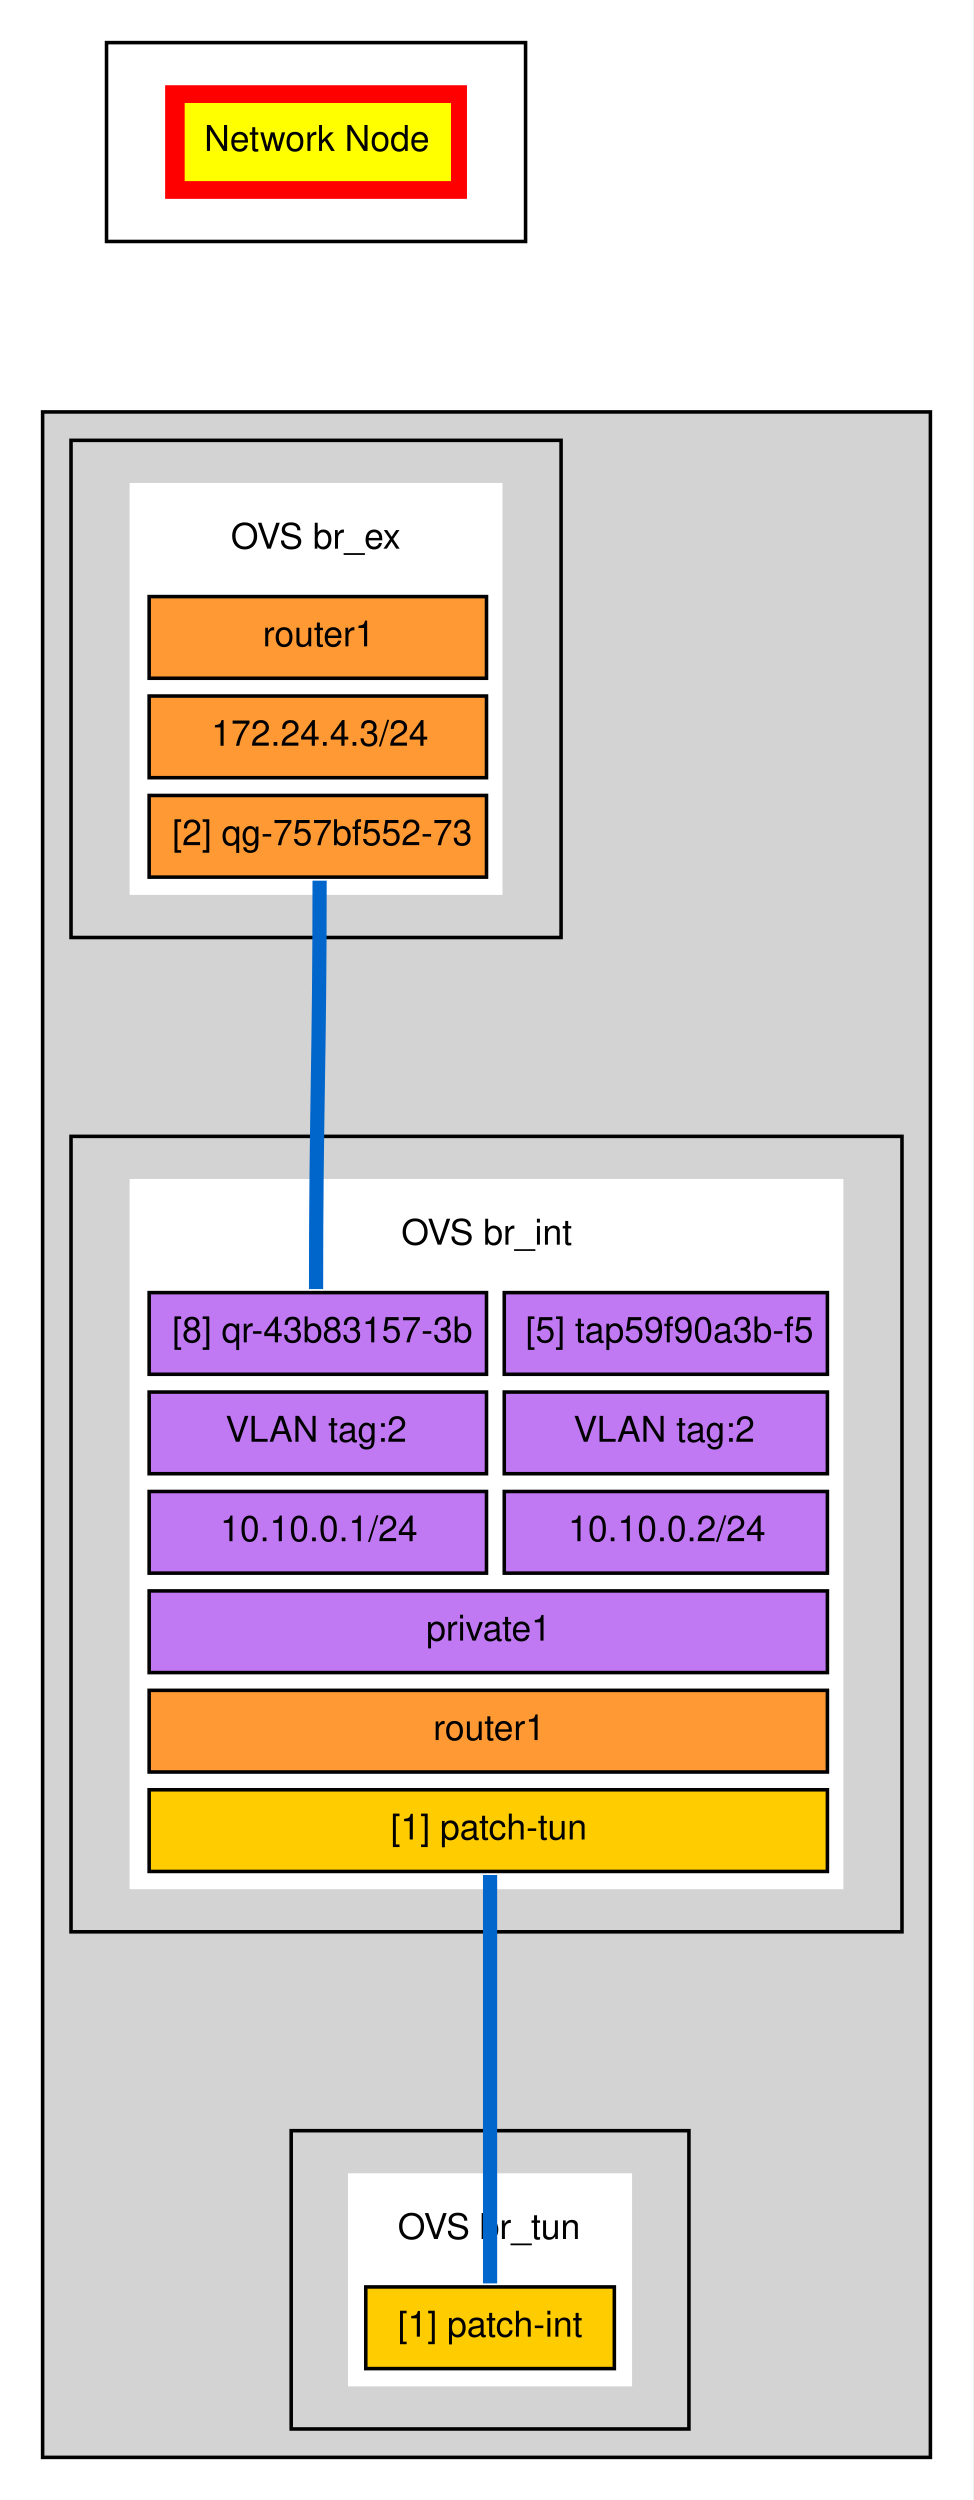
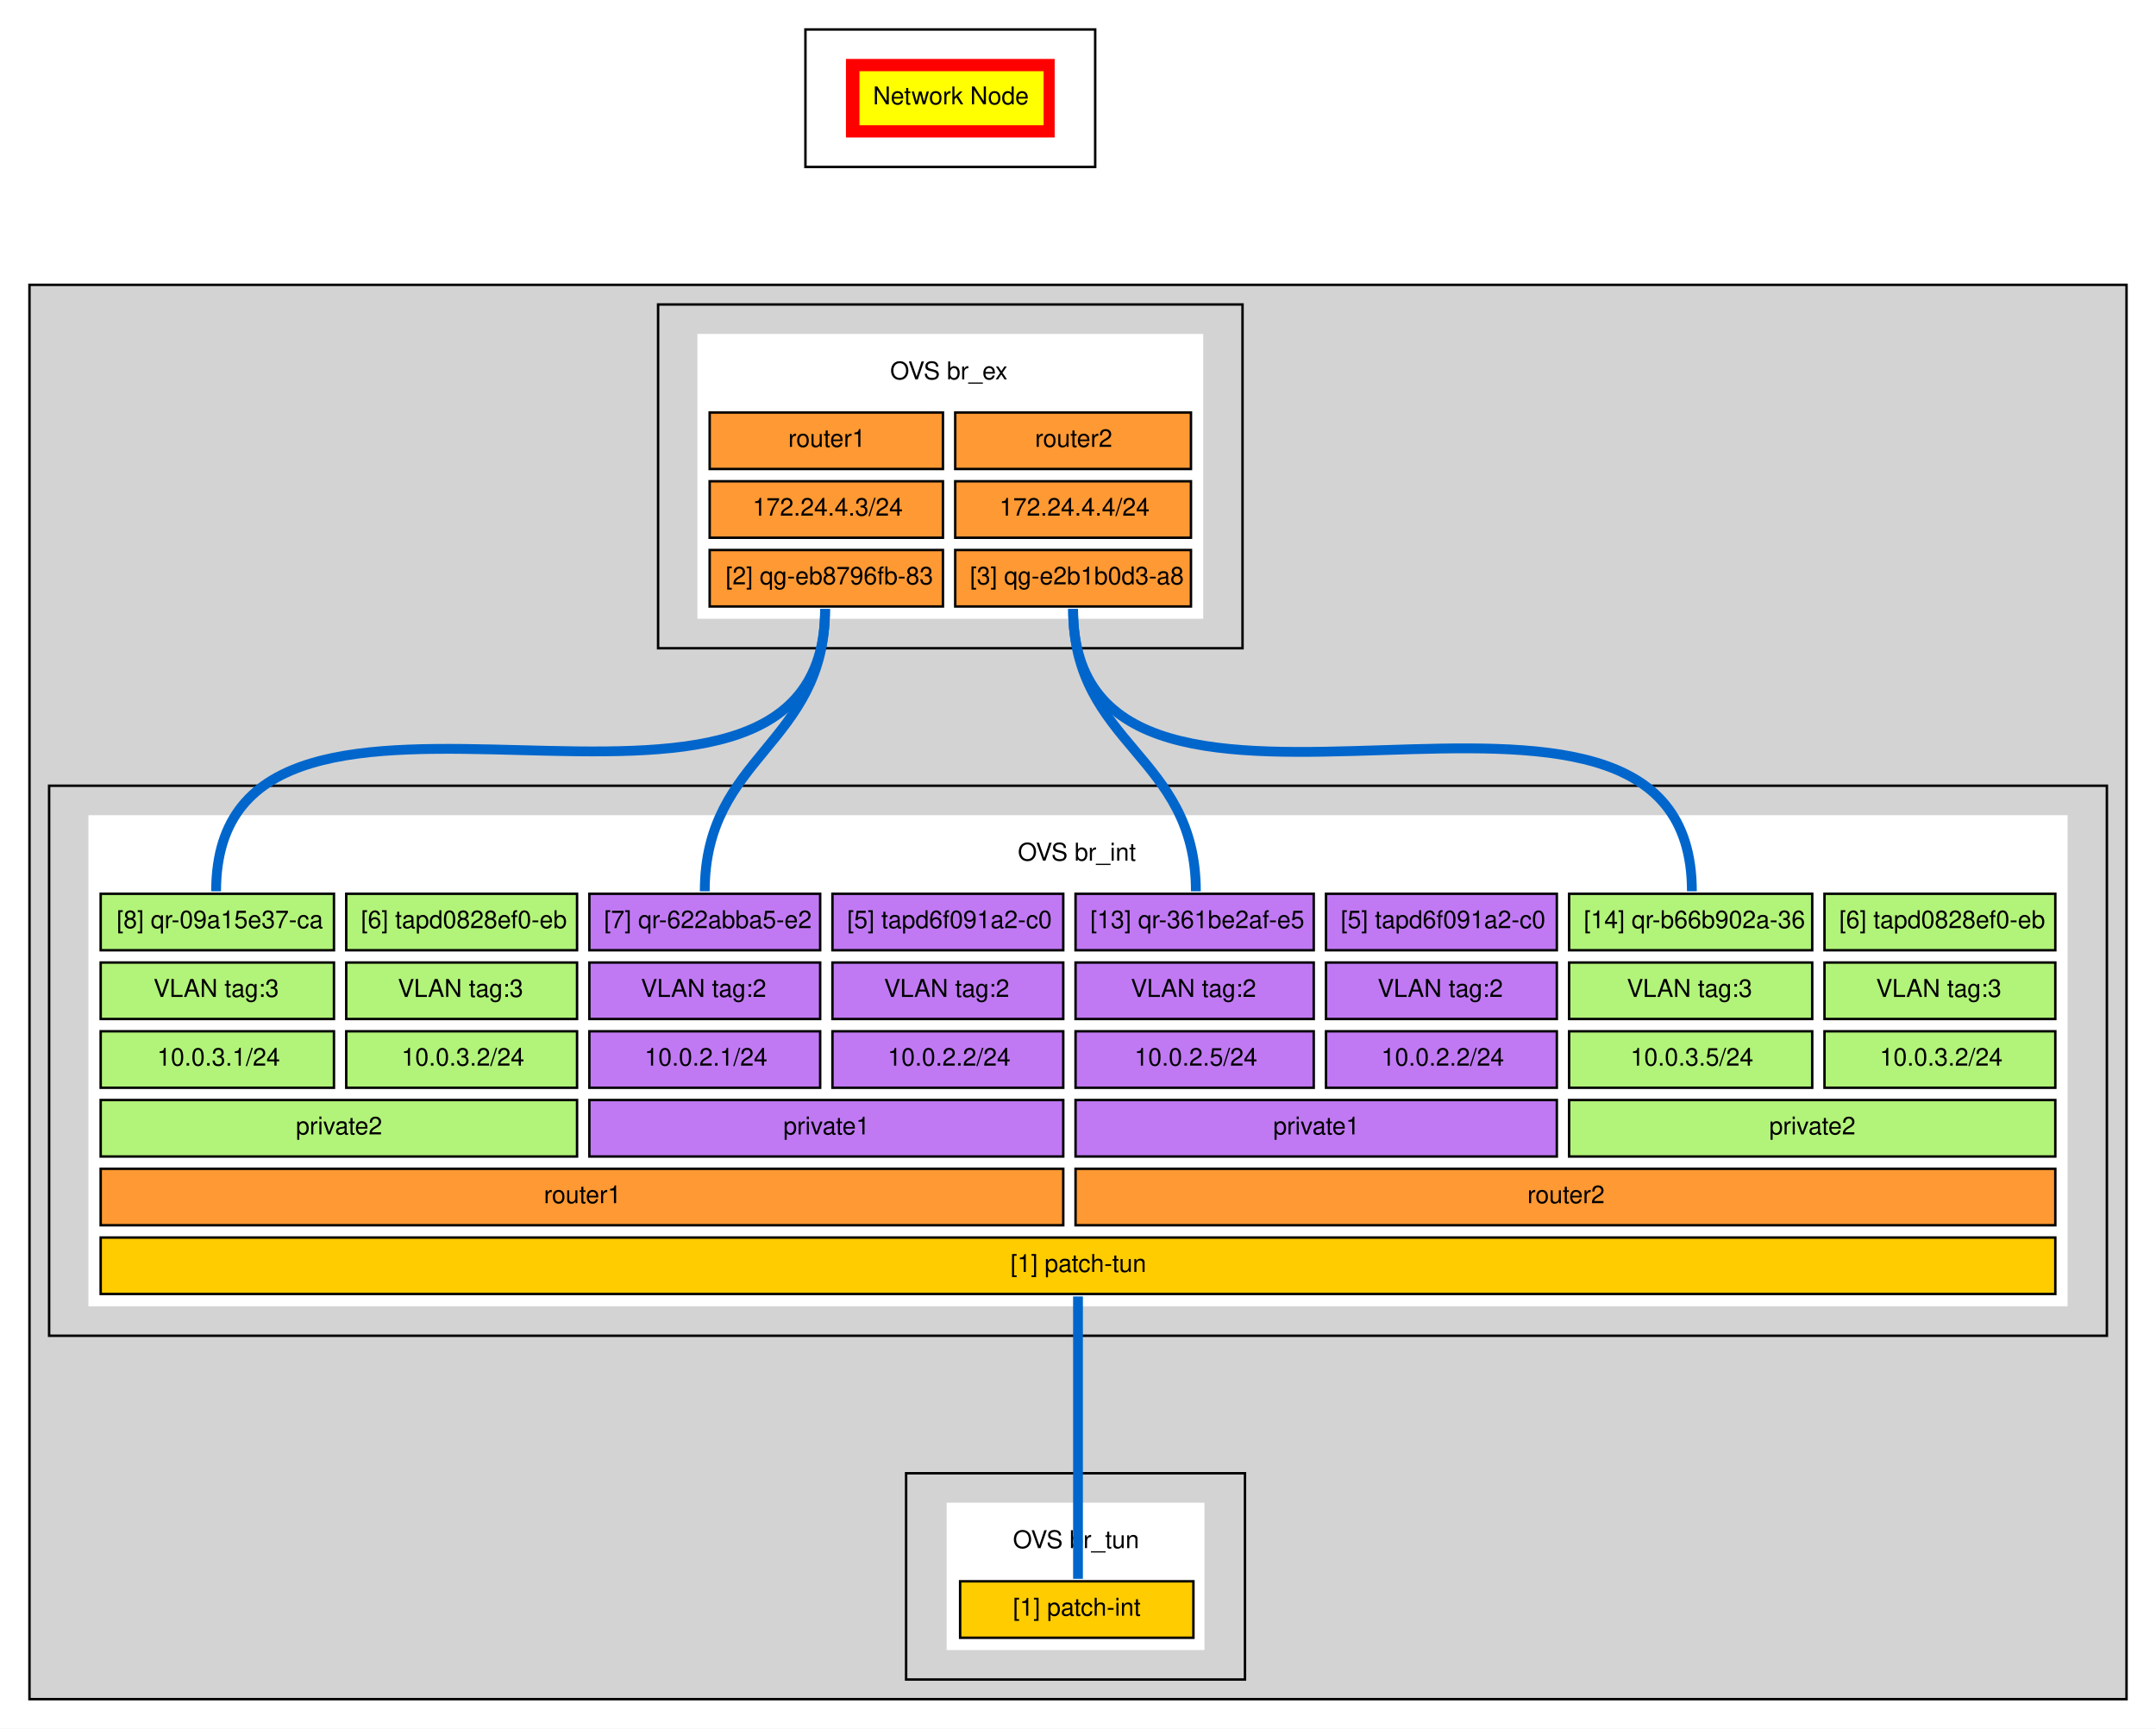
- <svg xmlns="http://www.w3.org/2000/svg" width="274pt" height="704pt" viewBox="0.00 0.00 274.00 704.00">
+ <svg xmlns="http://www.w3.org/2000/svg" width="878pt" height="704pt" viewBox="0.00 0.00 878.00 704.00">
  <g id="graph0" class="graph" transform="scale(1 1) rotate(0) translate(4 700)">
-     <polygon fill="white" stroke="none" points="-4,4 -4,-700 270,-700 270,4 -4,4" />
+     <polygon fill="white" stroke="none" points="-4,4 -4,-700 874,-700 874,4 -4,4" />
    <g id="clust1" class="cluster">
-       <polygon fill="none" stroke="black" points="26,-632 26,-688 144,-688 144,-632 26,-632" />
+       <polygon fill="none" stroke="black" points="324,-632 324,-688 442,-688 442,-632 324,-632" />
    </g>
    <g id="clust2" class="cluster">
-       <polygon fill="lightgrey" stroke="black" points="8,-8 8,-584 258,-584 258,-8 8,-8" />
+       <polygon fill="lightgrey" stroke="black" points="8,-8 8,-584 862,-584 862,-8 8,-8" />
    </g>
    <g id="clust3" class="cluster">
-       <polygon fill="lightgrey" stroke="black" points="16,-436 16,-576 154,-576 154,-436 16,-436" />
+       <polygon fill="lightgrey" stroke="black" points="264,-436 264,-576 502,-576 502,-436 264,-436" />
    </g>
    <g id="clust4" class="cluster">
-       <polygon fill="lightgrey" stroke="black" points="16,-156 16,-380 250,-380 250,-156 16,-156" />
+       <polygon fill="lightgrey" stroke="black" points="16,-156 16,-380 854,-380 854,-156 16,-156" />
    </g>
    <g id="clust5" class="cluster">
-       <polygon fill="lightgrey" stroke="black" points="78,-16 78,-100 190,-100 190,-16 78,-16" />
+       <polygon fill="lightgrey" stroke="black" points="365,-16 365,-100 503,-100 503,-16 365,-16" />
    </g>
    <g id="node1" class="node">
-       <polygon fill="red" stroke="none" points="42.5,-644 42.5,-676 127.5,-676 127.5,-644 42.5,-644" />
-       <polygon fill="yellow" stroke="none" points="48,-649 48,-671 123,-671 123,-649 48,-649" />
-       <text text-anchor="start" x="53.5" y="-657.5" font-family="Helvetica,sans-Serif" font-size="10.00">Network Node</text>
+       <polygon fill="red" stroke="none" points="340.5,-644 340.5,-676 425.5,-676 425.5,-644 340.5,-644" />
+       <polygon fill="yellow" stroke="none" points="346,-649 346,-671 421,-671 421,-649 346,-649" />
+       <text text-anchor="start" x="351.5" y="-657.5" font-family="Helvetica,sans-Serif" font-size="10.00">Network Node</text>
    </g>
    <g id="node2" class="node">
-       <polygon fill="white" stroke="none" points="32.5,-448 32.5,-564 137.5,-564 137.5,-448 32.5,-448" />
-       <polygon fill="white" stroke="none" points="38,-537 38,-559 133,-559 133,-537 38,-537" />
-       <text text-anchor="start" x="61" y="-545.5" font-family="Helvetica,sans-Serif" font-size="10.00">OVS br_ex</text>
-       <polygon fill="#ff9933" stroke="none" points="38,-509 38,-532 133,-532 133,-509 38,-509" />
-       <polygon fill="none" stroke="black" points="38,-509 38,-532 133,-532 133,-509 38,-509" />
-       <text text-anchor="start" x="70" y="-518" font-family="Helvetica,sans-Serif" font-size="10.00">router1</text>
-       <polygon fill="#ff9933" stroke="none" points="38,-481 38,-504 133,-504 133,-481 38,-481" />
-       <polygon fill="none" stroke="black" points="38,-481 38,-504 133,-504 133,-481 38,-481" />
-       <text text-anchor="start" x="55.5" y="-490" font-family="Helvetica,sans-Serif" font-size="10.00">172.24.4.3/24</text>
-       <polygon fill="#ff9933" stroke="none" points="38,-453 38,-476 133,-476 133,-453 38,-453" />
-       <polygon fill="none" stroke="black" points="38,-453 38,-476 133,-476 133,-453 38,-453" />
-       <text text-anchor="start" x="44.5" y="-462" font-family="Helvetica,sans-Serif" font-size="10.00">[2] qg-757bf552-73</text>
+       <polygon fill="white" stroke="none" points="280,-448 280,-564 486,-564 486,-448 280,-448" />
+       <polygon fill="white" stroke="none" points="285,-537 285,-559 481,-559 481,-537 285,-537" />
+       <text text-anchor="start" x="358.5" y="-545.5" font-family="Helvetica,sans-Serif" font-size="10.00">OVS br_ex</text>
+       <polygon fill="#ff9933" stroke="none" points="285,-509 285,-532 380,-532 380,-509 285,-509" />
+       <polygon fill="none" stroke="black" points="285,-509 285,-532 380,-532 380,-509 285,-509" />
+       <text text-anchor="start" x="317" y="-518" font-family="Helvetica,sans-Serif" font-size="10.00">router1</text>
+       <polygon fill="#ff9933" stroke="none" points="385,-509 385,-532 481,-532 481,-509 385,-509" />
+       <polygon fill="none" stroke="black" points="385,-509 385,-532 481,-532 481,-509 385,-509" />
+       <text text-anchor="start" x="417.5" y="-518" font-family="Helvetica,sans-Serif" font-size="10.00">router2</text>
+       <polygon fill="#ff9933" stroke="none" points="285,-481 285,-504 380,-504 380,-481 285,-481" />
+       <polygon fill="none" stroke="black" points="285,-481 285,-504 380,-504 380,-481 285,-481" />
+       <text text-anchor="start" x="302.5" y="-490" font-family="Helvetica,sans-Serif" font-size="10.00">172.24.4.3/24</text>
+       <polygon fill="#ff9933" stroke="none" points="385,-481 385,-504 481,-504 481,-481 385,-481" />
+       <polygon fill="none" stroke="black" points="385,-481 385,-504 481,-504 481,-481 385,-481" />
+       <text text-anchor="start" x="403" y="-490" font-family="Helvetica,sans-Serif" font-size="10.00">172.24.4.4/24</text>
+       <polygon fill="#ff9933" stroke="none" points="285,-453 285,-476 380,-476 380,-453 285,-453" />
+       <polygon fill="none" stroke="black" points="285,-453 285,-476 380,-476 380,-453 285,-453" />
+       <text text-anchor="start" x="291.5" y="-462" font-family="Helvetica,sans-Serif" font-size="10.00">[2] qg-eb8796fb-83</text>
+       <polygon fill="#ff9933" stroke="none" points="385,-453 385,-476 481,-476 481,-453 385,-453" />
+       <polygon fill="none" stroke="black" points="385,-453 385,-476 481,-476 481,-453 385,-453" />
+       <text text-anchor="start" x="391" y="-462" font-family="Helvetica,sans-Serif" font-size="10.00">[3] qg-e2b1b0d3-a8</text>
    </g>
    <g id="node3" class="node">
-       <polygon fill="white" stroke="none" points="32.5,-168 32.5,-368 233.5,-368 233.5,-168 32.5,-168" />
-       <polygon fill="white" stroke="none" points="38,-341 38,-363 229,-363 229,-341 38,-341" />
-       <text text-anchor="start" x="109" y="-349.5" font-family="Helvetica,sans-Serif" font-size="10.00">OVS br_int</text>
-       <polygon fill="#c079f3" stroke="none" points="38,-313 38,-336 133,-336 133,-313 38,-313" />
-       <polygon fill="none" stroke="black" points="38,-313 38,-336 133,-336 133,-313 38,-313" />
-       <text text-anchor="start" x="44.5" y="-322" font-family="Helvetica,sans-Serif" font-size="10.00">[8] qr-43b83157-3b</text>
-       <polygon fill="#c079f3" stroke="none" points="138,-313 138,-336 229,-336 229,-313 138,-313" />
-       <polygon fill="none" stroke="black" points="138,-313 138,-336 229,-336 229,-313 138,-313" />
-       <text text-anchor="start" x="144" y="-322" font-family="Helvetica,sans-Serif" font-size="10.00">[5] tap59f90a3b-f5</text>
-       <polygon fill="#c079f3" stroke="none" points="38,-285 38,-308 133,-308 133,-285 38,-285" />
-       <polygon fill="none" stroke="black" points="38,-285 38,-308 133,-308 133,-285 38,-285" />
-       <text text-anchor="start" x="59.5" y="-294" font-family="Helvetica,sans-Serif" font-size="10.00">VLAN tag:2</text>
-       <polygon fill="#c079f3" stroke="none" points="138,-285 138,-308 229,-308 229,-285 138,-285" />
-       <polygon fill="none" stroke="black" points="138,-285 138,-308 229,-308 229,-285 138,-285" />
-       <text text-anchor="start" x="157.5" y="-294" font-family="Helvetica,sans-Serif" font-size="10.00">VLAN tag:2</text>
-       <polygon fill="#c079f3" stroke="none" points="38,-257 38,-280 133,-280 133,-257 38,-257" />
-       <polygon fill="none" stroke="black" points="38,-257 38,-280 133,-280 133,-257 38,-257" />
-       <text text-anchor="start" x="58" y="-266" font-family="Helvetica,sans-Serif" font-size="10.00">10.10.0.1/24</text>
-       <polygon fill="#c079f3" stroke="none" points="138,-257 138,-280 229,-280 229,-257 138,-257" />
-       <polygon fill="none" stroke="black" points="138,-257 138,-280 229,-280 229,-257 138,-257" />
-       <text text-anchor="start" x="156" y="-266" font-family="Helvetica,sans-Serif" font-size="10.00">10.10.0.2/24</text>
-       <polygon fill="#c079f3" stroke="none" points="38,-229 38,-252 229,-252 229,-229 38,-229" />
-       <polygon fill="none" stroke="black" points="38,-229 38,-252 229,-252 229,-229 38,-229" />
-       <text text-anchor="start" x="116" y="-238" font-family="Helvetica,sans-Serif" font-size="10.00">private1</text>
-       <polygon fill="#ff9933" stroke="none" points="38,-201 38,-224 229,-224 229,-201 38,-201" />
-       <polygon fill="none" stroke="black" points="38,-201 38,-224 229,-224 229,-201 38,-201" />
-       <text text-anchor="start" x="118" y="-210" font-family="Helvetica,sans-Serif" font-size="10.00">router1</text>
-       <polygon fill="#ffcc00" stroke="none" points="38,-173 38,-196 229,-196 229,-173 38,-173" />
-       <polygon fill="none" stroke="black" points="38,-173 38,-196 229,-196 229,-173 38,-173" />
-       <text text-anchor="start" x="106" y="-182" font-family="Helvetica,sans-Serif" font-size="10.00">[1] patch-tun</text>
+       <polygon fill="white" stroke="none" points="32,-168 32,-368 838,-368 838,-168 32,-168" />
+       <polygon fill="white" stroke="none" points="37,-341 37,-363 833,-363 833,-341 37,-341" />
+       <text text-anchor="start" x="410.5" y="-349.5" font-family="Helvetica,sans-Serif" font-size="10.00">OVS br_int</text>
+       <polygon fill="#b2f379" stroke="none" points="37,-313 37,-336 132,-336 132,-313 37,-313" />
+       <polygon fill="none" stroke="black" points="37,-313 37,-336 132,-336 132,-313 37,-313" />
+       <text text-anchor="start" x="43.5" y="-322" font-family="Helvetica,sans-Serif" font-size="10.00">[8] qr-09a15e37-ca</text>
+       <polygon fill="#b2f379" stroke="none" points="137,-313 137,-336 231,-336 231,-313 137,-313" />
+       <polygon fill="none" stroke="black" points="137,-313 137,-336 231,-336 231,-313 137,-313" />
+       <text text-anchor="start" x="143" y="-322" font-family="Helvetica,sans-Serif" font-size="10.00">[6] tapd0828ef0-eb</text>
+       <polygon fill="#c079f3" stroke="none" points="236,-313 236,-336 330,-336 330,-313 236,-313" />
+       <polygon fill="none" stroke="black" points="236,-313 236,-336 330,-336 330,-313 236,-313" />
+       <text text-anchor="start" x="242" y="-322" font-family="Helvetica,sans-Serif" font-size="10.00">[7] qr-622abba5-e2</text>
+       <polygon fill="#c079f3" stroke="none" points="335,-313 335,-336 429,-336 429,-313 335,-313" />
+       <polygon fill="none" stroke="black" points="335,-313 335,-336 429,-336 429,-313 335,-313" />
+       <text text-anchor="start" x="341" y="-322" font-family="Helvetica,sans-Serif" font-size="10.00">[5] tapd6f091a2-c0</text>
+       <polygon fill="#c079f3" stroke="none" points="434,-313 434,-336 531,-336 531,-313 434,-313" />
+       <polygon fill="none" stroke="black" points="434,-313 434,-336 531,-336 531,-313 434,-313" />
+       <text text-anchor="start" x="440" y="-322" font-family="Helvetica,sans-Serif" font-size="10.00">[13] qr-361be2af-e5</text>
+       <polygon fill="#c079f3" stroke="none" points="536,-313 536,-336 630,-336 630,-313 536,-313" />
+       <polygon fill="none" stroke="black" points="536,-313 536,-336 630,-336 630,-313 536,-313" />
+       <text text-anchor="start" x="542" y="-322" font-family="Helvetica,sans-Serif" font-size="10.00">[5] tapd6f091a2-c0</text>
+       <polygon fill="#b2f379" stroke="none" points="635,-313 635,-336 734,-336 734,-313 635,-313" />
+       <polygon fill="none" stroke="black" points="635,-313 635,-336 734,-336 734,-313 635,-313" />
+       <text text-anchor="start" x="641" y="-322" font-family="Helvetica,sans-Serif" font-size="10.00">[14] qr-b66b902a-36</text>
+       <polygon fill="#b2f379" stroke="none" points="739,-313 739,-336 833,-336 833,-313 739,-313" />
+       <polygon fill="none" stroke="black" points="739,-313 739,-336 833,-336 833,-313 739,-313" />
+       <text text-anchor="start" x="745" y="-322" font-family="Helvetica,sans-Serif" font-size="10.00">[6] tapd0828ef0-eb</text>
+       <polygon fill="#b2f379" stroke="none" points="37,-285 37,-308 132,-308 132,-285 37,-285" />
+       <polygon fill="none" stroke="black" points="37,-285 37,-308 132,-308 132,-285 37,-285" />
+       <text text-anchor="start" x="58.5" y="-294" font-family="Helvetica,sans-Serif" font-size="10.00">VLAN tag:3</text>
+       <polygon fill="#b2f379" stroke="none" points="137,-285 137,-308 231,-308 231,-285 137,-285" />
+       <polygon fill="none" stroke="black" points="137,-285 137,-308 231,-308 231,-285 137,-285" />
+       <text text-anchor="start" x="158" y="-294" font-family="Helvetica,sans-Serif" font-size="10.00">VLAN tag:3</text>
+       <polygon fill="#c079f3" stroke="none" points="236,-285 236,-308 330,-308 330,-285 236,-285" />
+       <polygon fill="none" stroke="black" points="236,-285 236,-308 330,-308 330,-285 236,-285" />
+       <text text-anchor="start" x="257" y="-294" font-family="Helvetica,sans-Serif" font-size="10.00">VLAN tag:2</text>
+       <polygon fill="#c079f3" stroke="none" points="335,-285 335,-308 429,-308 429,-285 335,-285" />
+       <polygon fill="none" stroke="black" points="335,-285 335,-308 429,-308 429,-285 335,-285" />
+       <text text-anchor="start" x="356" y="-294" font-family="Helvetica,sans-Serif" font-size="10.00">VLAN tag:2</text>
+       <polygon fill="#c079f3" stroke="none" points="434,-285 434,-308 531,-308 531,-285 434,-285" />
+       <polygon fill="none" stroke="black" points="434,-285 434,-308 531,-308 531,-285 434,-285" />
+       <text text-anchor="start" x="456.5" y="-294" font-family="Helvetica,sans-Serif" font-size="10.00">VLAN tag:2</text>
+       <polygon fill="#c079f3" stroke="none" points="536,-285 536,-308 630,-308 630,-285 536,-285" />
+       <polygon fill="none" stroke="black" points="536,-285 536,-308 630,-308 630,-285 536,-285" />
+       <text text-anchor="start" x="557" y="-294" font-family="Helvetica,sans-Serif" font-size="10.00">VLAN tag:2</text>
+       <polygon fill="#b2f379" stroke="none" points="635,-285 635,-308 734,-308 734,-285 635,-285" />
+       <polygon fill="none" stroke="black" points="635,-285 635,-308 734,-308 734,-285 635,-285" />
+       <text text-anchor="start" x="658.5" y="-294" font-family="Helvetica,sans-Serif" font-size="10.00">VLAN tag:3</text>
+       <polygon fill="#b2f379" stroke="none" points="739,-285 739,-308 833,-308 833,-285 739,-285" />
+       <polygon fill="none" stroke="black" points="739,-285 739,-308 833,-308 833,-285 739,-285" />
+       <text text-anchor="start" x="760" y="-294" font-family="Helvetica,sans-Serif" font-size="10.00">VLAN tag:3</text>
+       <polygon fill="#b2f379" stroke="none" points="37,-257 37,-280 132,-280 132,-257 37,-257" />
+       <polygon fill="none" stroke="black" points="37,-257 37,-280 132,-280 132,-257 37,-257" />
+       <text text-anchor="start" x="60" y="-266" font-family="Helvetica,sans-Serif" font-size="10.00">10.0.3.1/24</text>
+       <polygon fill="#b2f379" stroke="none" points="137,-257 137,-280 231,-280 231,-257 137,-257" />
+       <polygon fill="none" stroke="black" points="137,-257 137,-280 231,-280 231,-257 137,-257" />
+       <text text-anchor="start" x="159.5" y="-266" font-family="Helvetica,sans-Serif" font-size="10.00">10.0.3.2/24</text>
+       <polygon fill="#c079f3" stroke="none" points="236,-257 236,-280 330,-280 330,-257 236,-257" />
+       <polygon fill="none" stroke="black" points="236,-257 236,-280 330,-280 330,-257 236,-257" />
+       <text text-anchor="start" x="258.5" y="-266" font-family="Helvetica,sans-Serif" font-size="10.00">10.0.2.1/24</text>
+       <polygon fill="#c079f3" stroke="none" points="335,-257 335,-280 429,-280 429,-257 335,-257" />
+       <polygon fill="none" stroke="black" points="335,-257 335,-280 429,-280 429,-257 335,-257" />
+       <text text-anchor="start" x="357.5" y="-266" font-family="Helvetica,sans-Serif" font-size="10.00">10.0.2.2/24</text>
+       <polygon fill="#c079f3" stroke="none" points="434,-257 434,-280 531,-280 531,-257 434,-257" />
+       <polygon fill="none" stroke="black" points="434,-257 434,-280 531,-280 531,-257 434,-257" />
+       <text text-anchor="start" x="458" y="-266" font-family="Helvetica,sans-Serif" font-size="10.00">10.0.2.5/24</text>
+       <polygon fill="#c079f3" stroke="none" points="536,-257 536,-280 630,-280 630,-257 536,-257" />
+       <polygon fill="none" stroke="black" points="536,-257 536,-280 630,-280 630,-257 536,-257" />
+       <text text-anchor="start" x="558.5" y="-266" font-family="Helvetica,sans-Serif" font-size="10.00">10.0.2.2/24</text>
+       <polygon fill="#b2f379" stroke="none" points="635,-257 635,-280 734,-280 734,-257 635,-257" />
+       <polygon fill="none" stroke="black" points="635,-257 635,-280 734,-280 734,-257 635,-257" />
+       <text text-anchor="start" x="660" y="-266" font-family="Helvetica,sans-Serif" font-size="10.00">10.0.3.5/24</text>
+       <polygon fill="#b2f379" stroke="none" points="739,-257 739,-280 833,-280 833,-257 739,-257" />
+       <polygon fill="none" stroke="black" points="739,-257 739,-280 833,-280 833,-257 739,-257" />
+       <text text-anchor="start" x="761.5" y="-266" font-family="Helvetica,sans-Serif" font-size="10.00">10.0.3.2/24</text>
+       <polygon fill="#b2f379" stroke="none" points="37,-229 37,-252 231,-252 231,-229 37,-229" />
+       <polygon fill="none" stroke="black" points="37,-229 37,-252 231,-252 231,-229 37,-229" />
+       <text text-anchor="start" x="116.5" y="-238" font-family="Helvetica,sans-Serif" font-size="10.00">private2</text>
+       <polygon fill="#c079f3" stroke="none" points="236,-229 236,-252 429,-252 429,-229 236,-229" />
+       <polygon fill="none" stroke="black" points="236,-229 236,-252 429,-252 429,-229 236,-229" />
+       <text text-anchor="start" x="315" y="-238" font-family="Helvetica,sans-Serif" font-size="10.00">private1</text>
+       <polygon fill="#c079f3" stroke="none" points="434,-229 434,-252 630,-252 630,-229 434,-229" />
+       <polygon fill="none" stroke="black" points="434,-229 434,-252 630,-252 630,-229 434,-229" />
+       <text text-anchor="start" x="514.5" y="-238" font-family="Helvetica,sans-Serif" font-size="10.00">private1</text>
+       <polygon fill="#b2f379" stroke="none" points="635,-229 635,-252 833,-252 833,-229 635,-229" />
+       <polygon fill="none" stroke="black" points="635,-229 635,-252 833,-252 833,-229 635,-229" />
+       <text text-anchor="start" x="716.5" y="-238" font-family="Helvetica,sans-Serif" font-size="10.00">private2</text>
+       <polygon fill="#ff9933" stroke="none" points="37,-201 37,-224 429,-224 429,-201 37,-201" />
+       <polygon fill="none" stroke="black" points="37,-201 37,-224 429,-224 429,-201 37,-201" />
+       <text text-anchor="start" x="217.5" y="-210" font-family="Helvetica,sans-Serif" font-size="10.00">router1</text>
+       <polygon fill="#ff9933" stroke="none" points="434,-201 434,-224 833,-224 833,-201 434,-201" />
+       <polygon fill="none" stroke="black" points="434,-201 434,-224 833,-224 833,-201 434,-201" />
+       <text text-anchor="start" x="618" y="-210" font-family="Helvetica,sans-Serif" font-size="10.00">router2</text>
+       <polygon fill="#ffcc00" stroke="none" points="37,-173 37,-196 833,-196 833,-173 37,-173" />
+       <polygon fill="none" stroke="black" points="37,-173 37,-196 833,-196 833,-173 37,-173" />
+       <text text-anchor="start" x="407.5" y="-182" font-family="Helvetica,sans-Serif" font-size="10.00">[1] patch-tun</text>
    </g>
    <g id="edge3" class="edge">
-       <path fill="none" stroke="#0066cc" stroke-width="4" d="M86,-452C86,-400.887 85,-388.113 85,-337" />
+       <path fill="none" stroke="#0066cc" stroke-width="4" d="M433,-452C433,-396.267 483,-392.733 483,-337" />
+     </g>
+     <g id="edge4" class="edge">
+       <path fill="none" stroke="#0066cc" stroke-width="4" d="M433,-452C433,-328.889 685,-460.111 685,-337" />
+     </g>
+     <g id="edge5" class="edge">
+       <path fill="none" stroke="#0066cc" stroke-width="4" d="M332,-452C332,-330.504 84,-458.496 84,-337" />
+     </g>
+     <g id="edge6" class="edge">
+       <path fill="none" stroke="#0066cc" stroke-width="4" d="M332,-452C332,-396.443 283,-392.557 283,-337" />
    </g>
    <g id="node4" class="node">
-       <polygon fill="white" stroke="none" points="94,-28 94,-88 174,-88 174,-28 94,-28" />
-       <polygon fill="white" stroke="none" points="99,-61 99,-83 169,-83 169,-61 99,-61" />
-       <text text-anchor="start" x="108" y="-69.5" font-family="Helvetica,sans-Serif" font-size="10.00">OVS br_tun</text>
-       <polygon fill="#ffcc00" stroke="none" points="99,-33 99,-56 169,-56 169,-33 99,-33" />
-       <polygon fill="none" stroke="black" points="99,-33 99,-56 169,-56 169,-33 99,-33" />
-       <text text-anchor="start" x="108" y="-42" font-family="Helvetica,sans-Serif" font-size="10.00">[1] patch-int</text>
+       <polygon fill="white" stroke="none" points="381.5,-28 381.5,-88 486.5,-88 486.5,-28 381.5,-28" />
+       <polygon fill="white" stroke="none" points="387,-61 387,-83 482,-83 482,-61 387,-61" />
+       <text text-anchor="start" x="408.5" y="-69.5" font-family="Helvetica,sans-Serif" font-size="10.00">OVS br_tun</text>
+       <polygon fill="#ffcc00" stroke="none" points="387,-33 387,-56 482,-56 482,-33 387,-33" />
+       <polygon fill="none" stroke="black" points="387,-33 387,-56 482,-56 482,-33 387,-33" />
+       <text text-anchor="start" x="408.5" y="-42" font-family="Helvetica,sans-Serif" font-size="10.00">[1] patch-int</text>
    </g>
    <g id="edge2" class="edge">
-       <path fill="none" stroke="#0066cc" stroke-width="4" d="M134,-172C134,-120.889 134,-108.111 134,-57" />
+       <path fill="none" stroke="#0066cc" stroke-width="4" d="M435,-172C435,-120.889 435,-108.111 435,-57" />
    </g>
  </g>
</svg>
